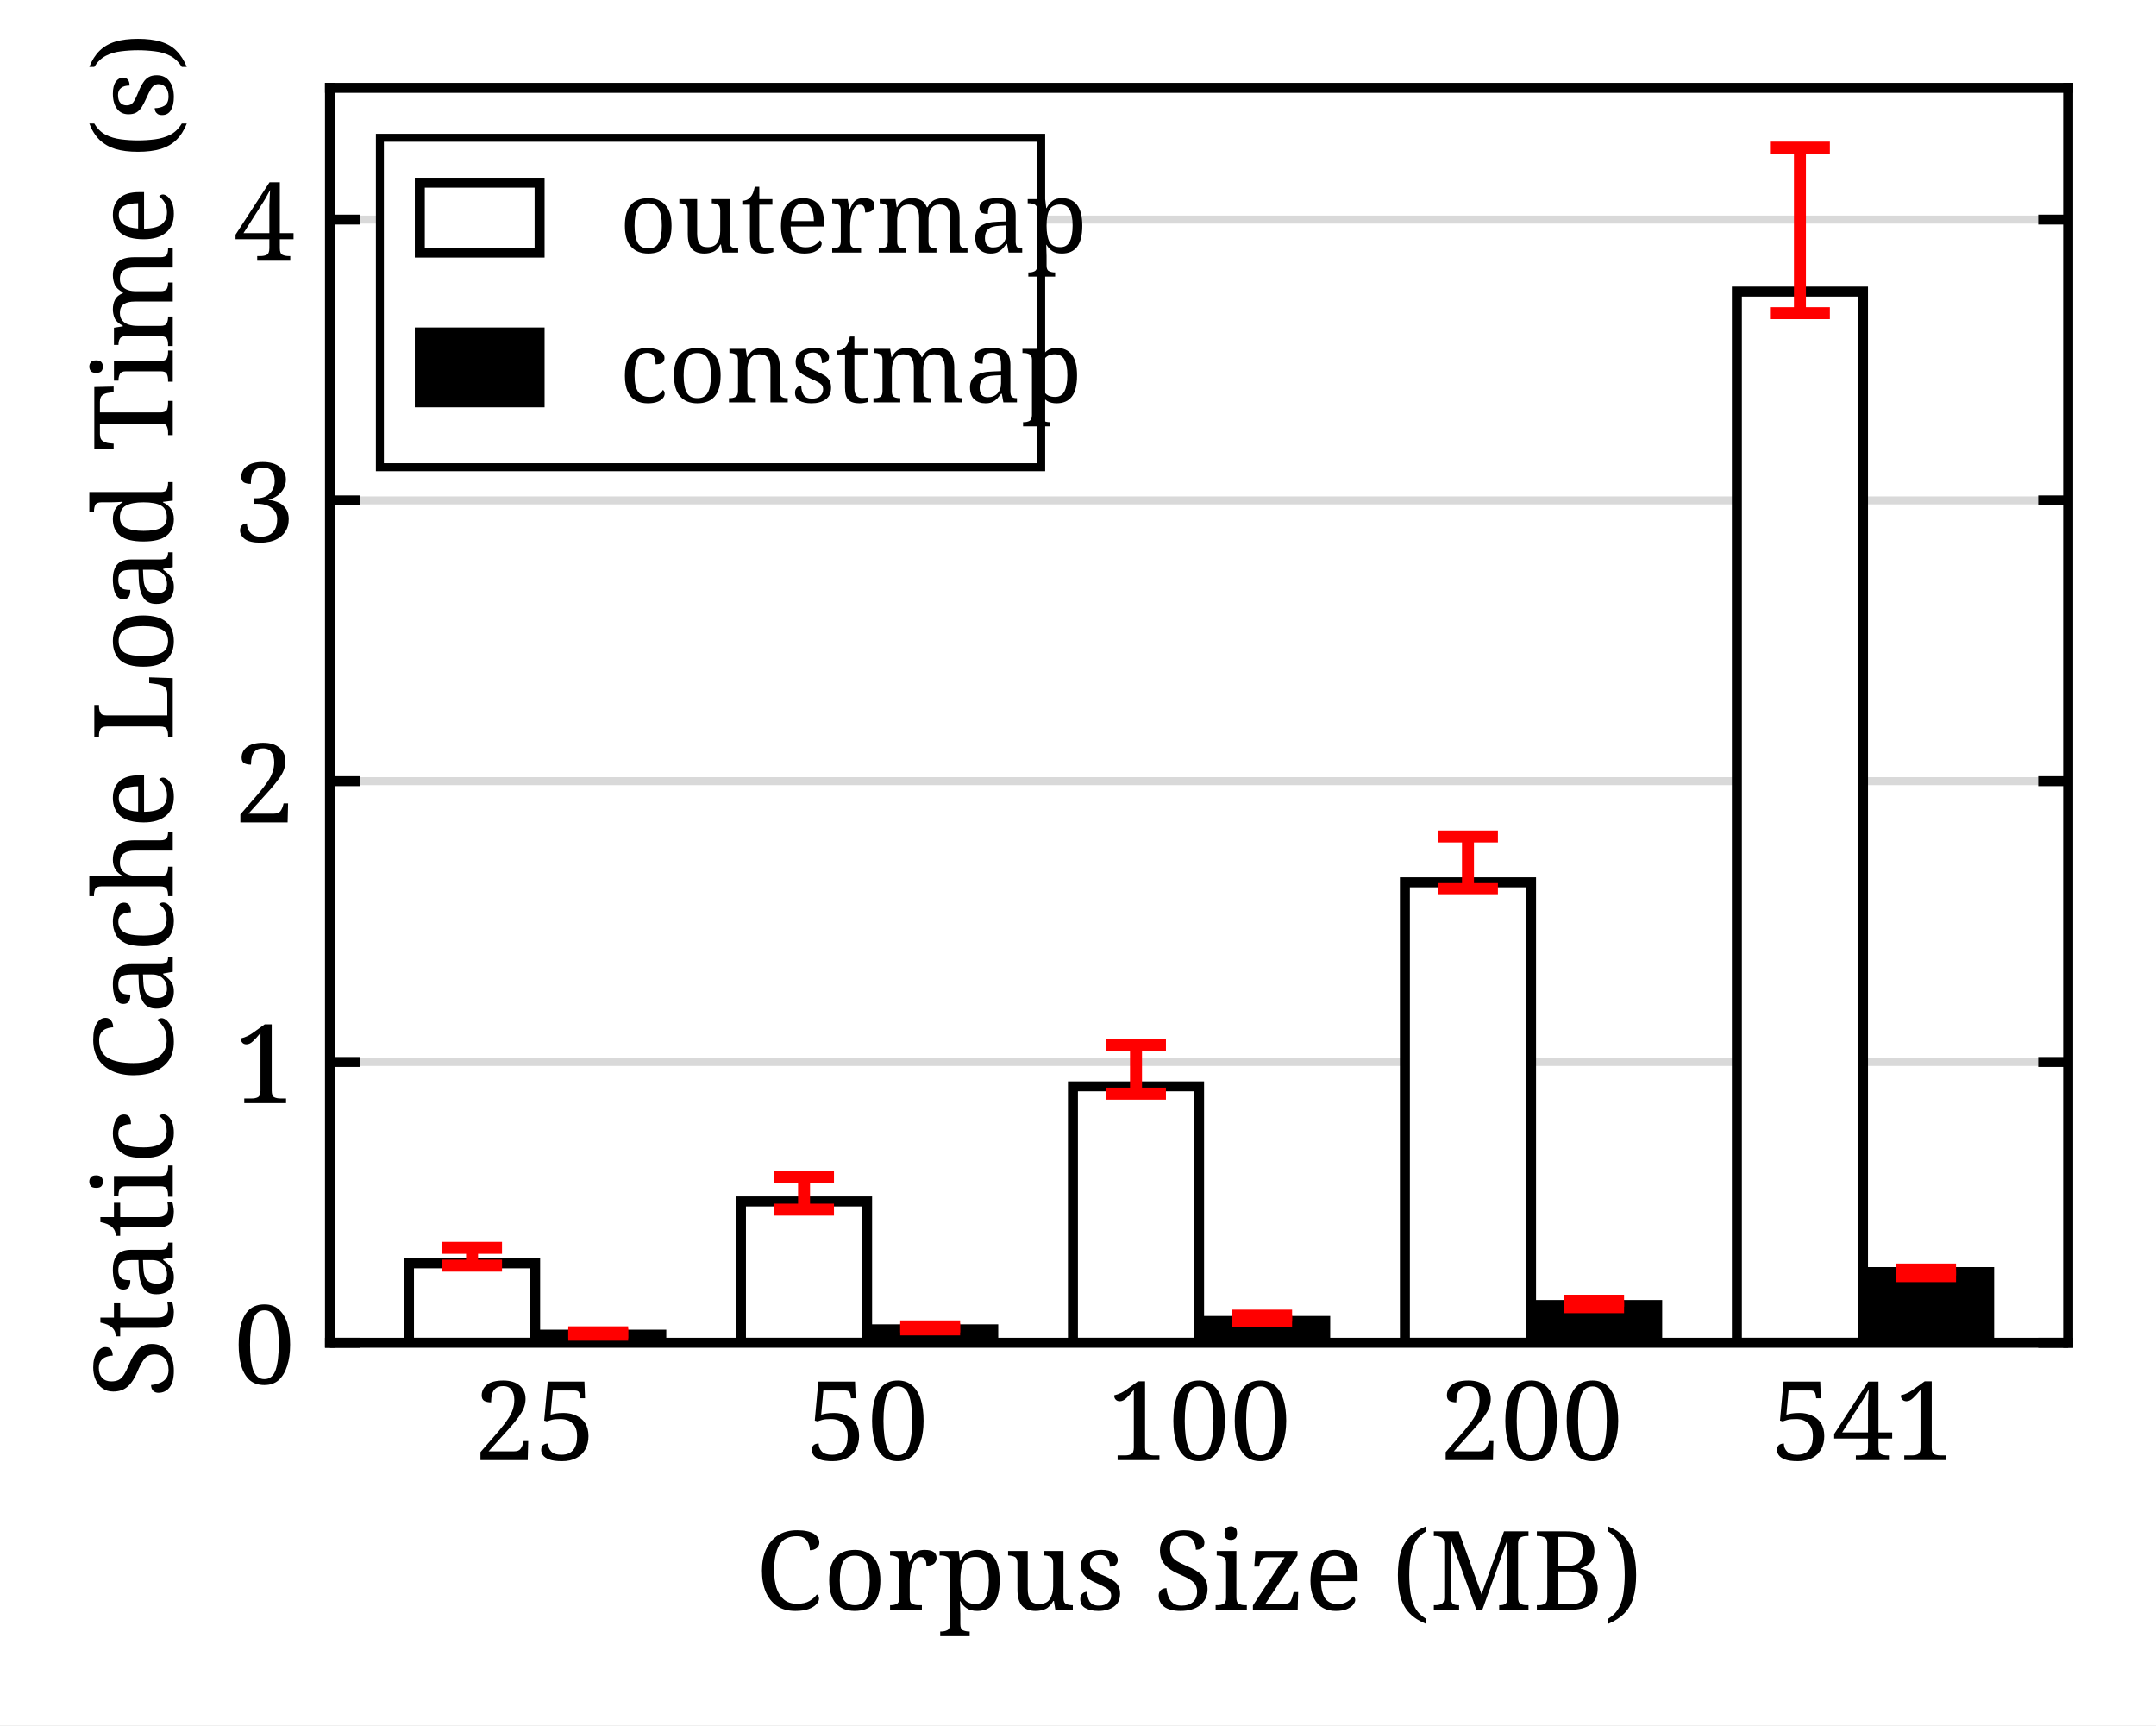
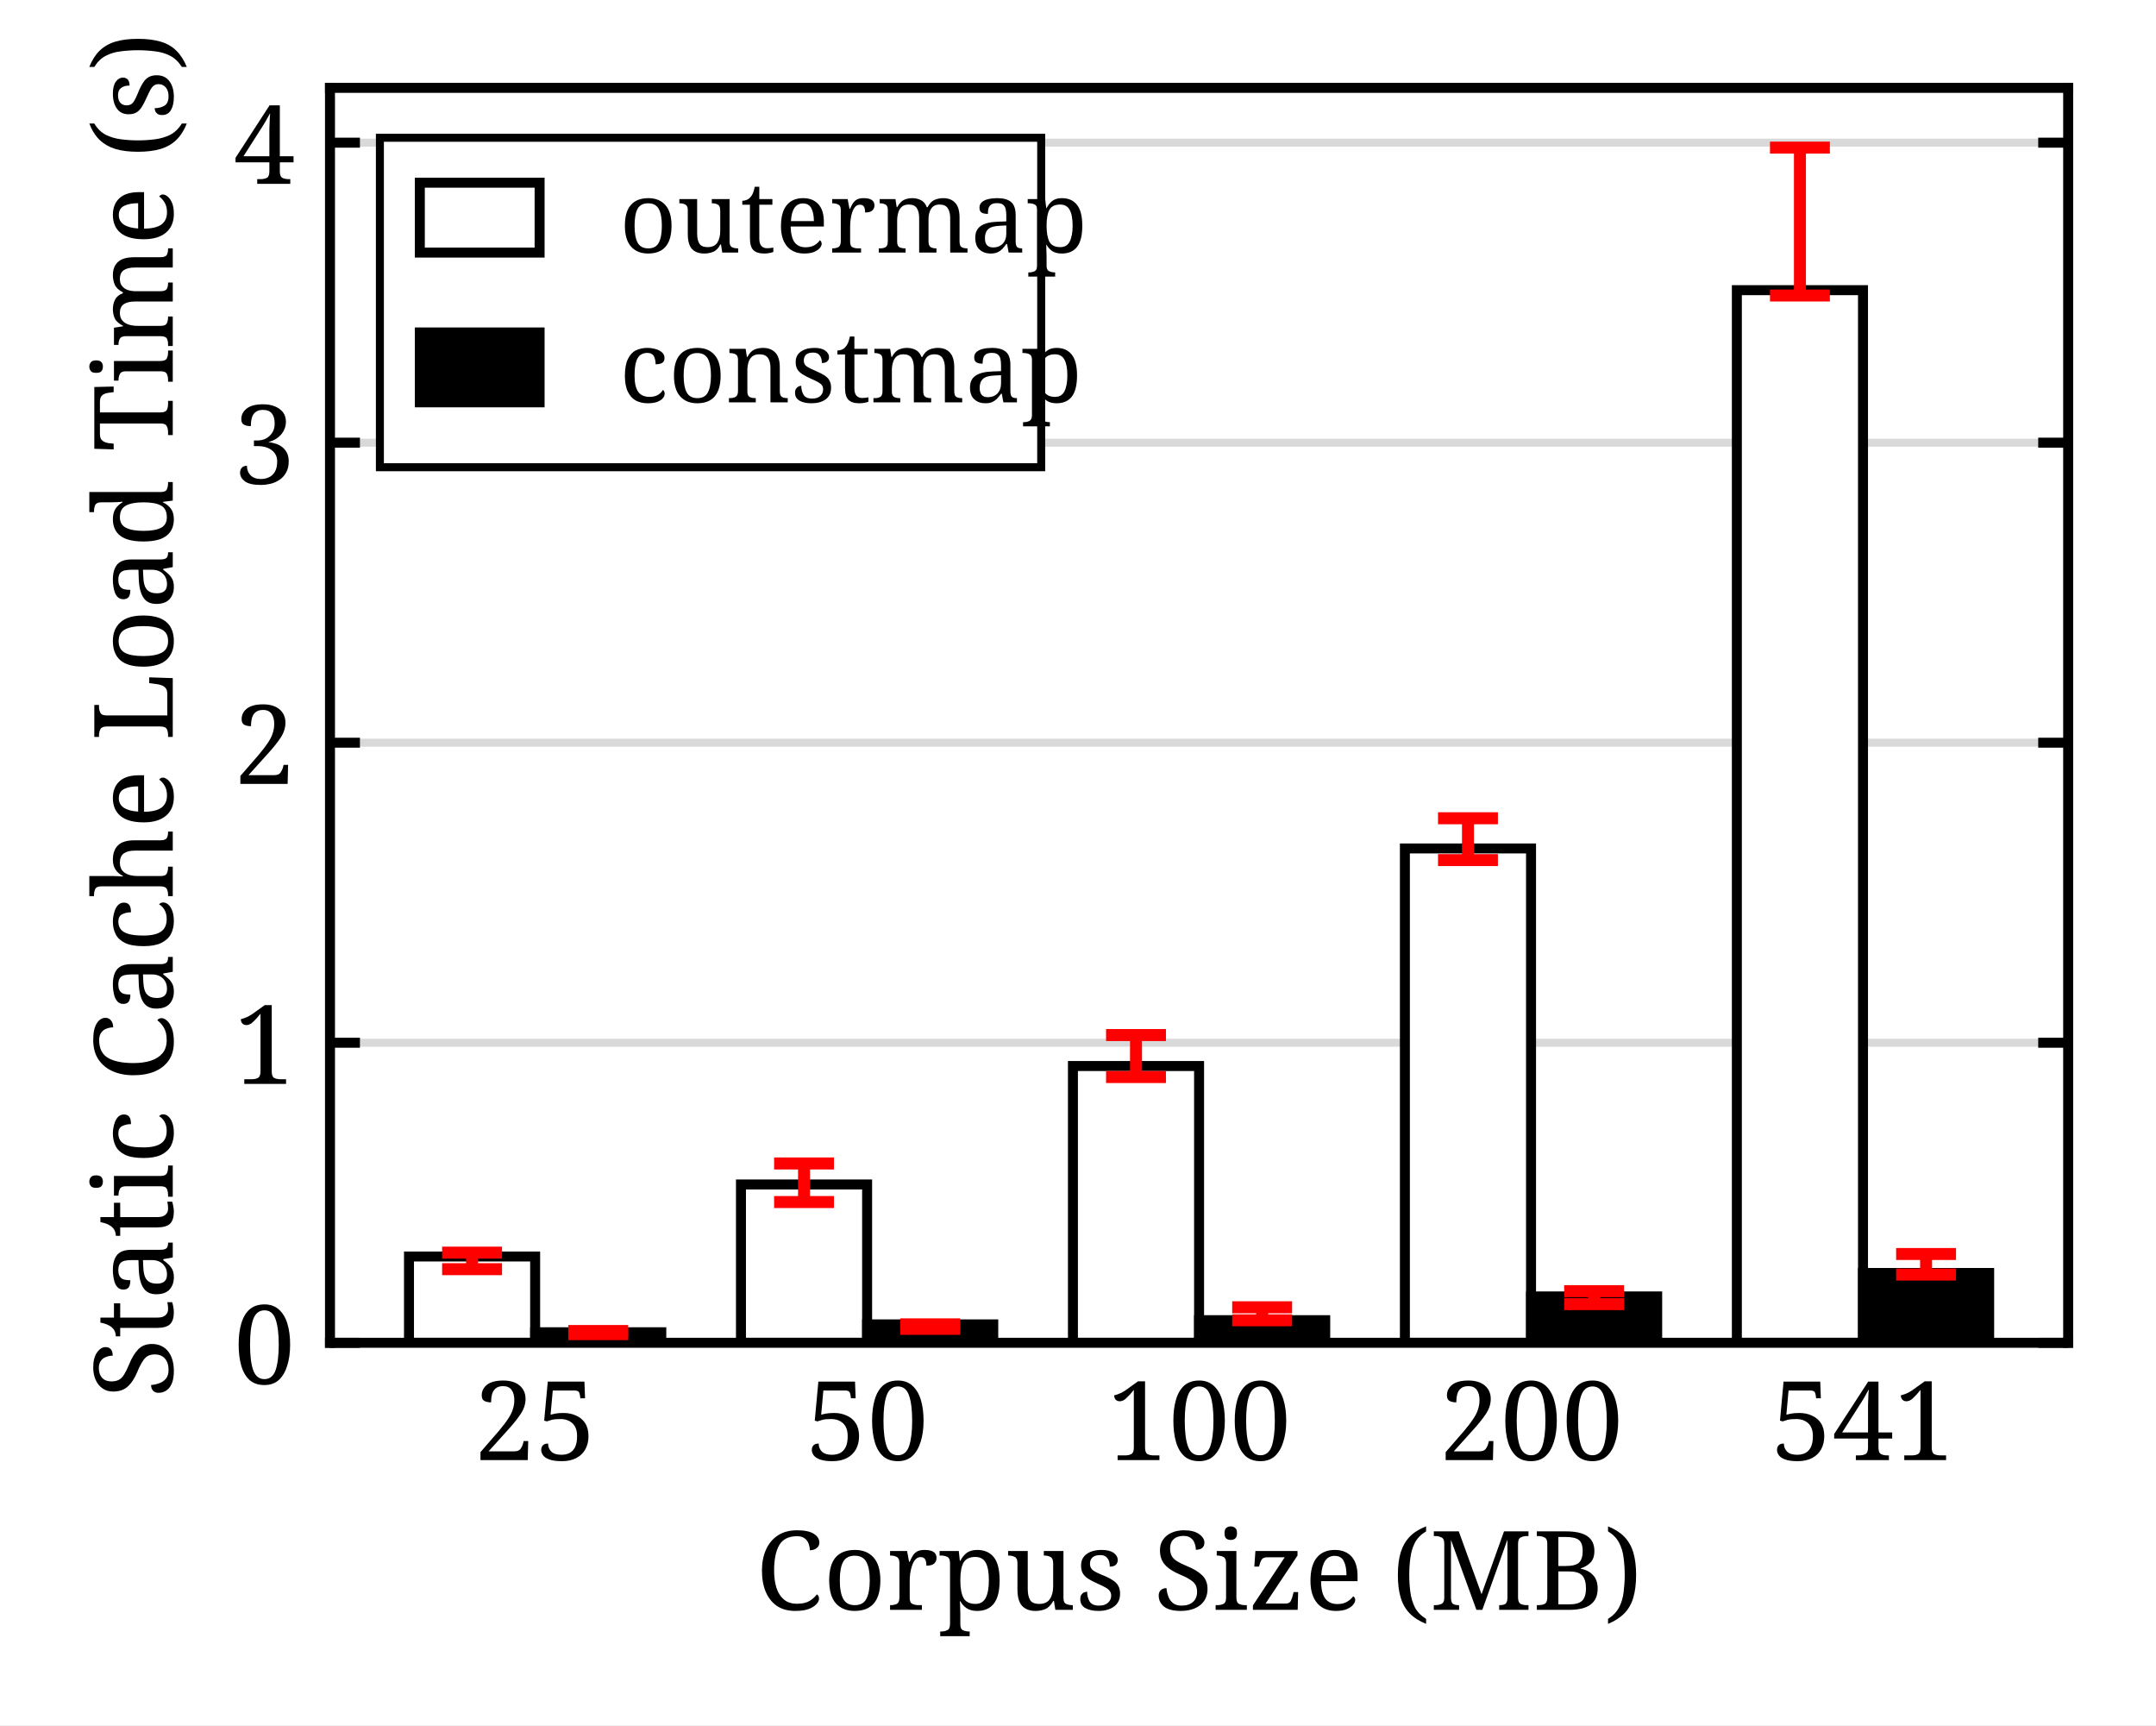
<svg xmlns="http://www.w3.org/2000/svg" xmlns:xlink="http://www.w3.org/1999/xlink" width="216pt" height="172.8pt" viewBox="0 0 216 172.8" version="1.1">
  <defs>
    <style type="text/css">*{stroke-linejoin: round; stroke-linecap: butt}</style>
  </defs>
  <g id="figure_1">
    <g id="patch_1">
      <path d="M 0 172.8  L 216 172.8  L 216 0  L 0 0  z " style="fill: #ffffff" />
    </g>
    <g id="axes_1">
      <g id="patch_2">
        <path d="M 33.06 134.5  L 207.2 134.5  L 207.2 8.8  L 33.06 8.8  z " style="fill: #ffffff" />
      </g>
      <g id="matplotlib.axis_1">
        <g id="xtick_1">
          <g id="text_1">
            <text style="font-size: 11px; font-family: 'STIXGeneral', serif; text-anchor: middle" x="53.614" y="146.25" transform="rotate(-0 53.61357 146.25)">25</text>
          </g>
        </g>
        <g id="xtick_2">
          <g id="text_2">
            <text style="font-size: 11px; font-family: 'STIXGeneral', serif; text-anchor: middle" x="86.872" y="146.25" transform="rotate(-0 86.87179 146.25)">50</text>
          </g>
        </g>
        <g id="xtick_3">
          <g id="text_3">
            <text style="font-size: 11px; font-family: 'STIXGeneral', serif; text-anchor: middle" x="120.13" y="146.25" transform="rotate(-0 120.13 146.25)">100</text>
          </g>
        </g>
        <g id="xtick_4">
          <g id="text_4">
            <text style="font-size: 11px; font-family: 'STIXGeneral', serif; text-anchor: middle" x="153.388" y="146.25" transform="rotate(-0 153.3882 146.25)">200</text>
          </g>
        </g>
        <g id="xtick_5">
          <g id="text_5">
            <text style="font-size: 11px; font-family: 'STIXGeneral', serif; text-anchor: middle" x="186.646" y="146.25" transform="rotate(-0 186.6464 146.25)">541</text>
          </g>
        </g>
        <g id="text_6">
          <text style="font-size: 11px; font-family: 'STIXGeneral', serif; text-anchor: middle" x="120.13" y="161.25" transform="rotate(-0 120.13 161.25)">Corpus Size (MB)</text>
        </g>
      </g>
      <g id="matplotlib.axis_2">
        <g id="ytick_1">
          <g id="line2d_1">
            <path d="M 33.06 134.5  L 207.2 134.5  " clip-path="url(#p39744489fa)" style="fill: none; stroke: #d9d9d9; stroke-width: 0.8; stroke-linecap: square" />
          </g>
          <g id="line2d_2">
            <defs>
              <path id="mdae82fceea" d="M 0 0  L 3 0  " style="stroke: #000000" />
            </defs>
            <g>
              <use xlink:href="#mdae82fceea" x="33.06" y="134.5" style="stroke: #000000" />
            </g>
          </g>
          <g id="line2d_3">
            <defs>
              <path id="m9e3574b6be" d="M 0 0  L -3 0  " style="stroke: #000000" />
            </defs>
            <g>
              <use xlink:href="#m9e3574b6be" x="207.2" y="134.5" style="stroke: #000000" />
            </g>
          </g>
          <g id="text_7">
            <text style="font-size: 11px; font-family: 'STIXGeneral', serif; text-anchor: end" x="29.56" y="138.625" transform="rotate(-0 29.56 138.625)">0</text>
          </g>
        </g>
        <g id="ytick_2">
          <g id="line2d_4">
-             <path d="M 33.06 106.374  L 207.2 106.374  " clip-path="url(#p39744489fa)" style="fill: none; stroke: #d9d9d9; stroke-width: 0.8; stroke-linecap: square" />
+             <path d="M 33.06 104.447  L 207.2 104.447  " clip-path="url(#p39744489fa)" style="fill: none; stroke: #d9d9d9; stroke-width: 0.8; stroke-linecap: square" />
          </g>
          <g id="line2d_5">
            <g>
-               <use xlink:href="#mdae82fceea" x="33.06" y="106.374" style="stroke: #000000" />
+               <use xlink:href="#mdae82fceea" x="33.06" y="104.447" style="stroke: #000000" />
            </g>
          </g>
          <g id="line2d_6">
            <g>
-               <use xlink:href="#m9e3574b6be" x="207.2" y="106.374" style="stroke: #000000" />
+               <use xlink:href="#m9e3574b6be" x="207.2" y="104.447" style="stroke: #000000" />
            </g>
          </g>
          <g id="text_8">
-             <text style="font-size: 11px; font-family: 'STIXGeneral', serif; text-anchor: end" x="29.56" y="110.499" transform="rotate(-0 29.56 110.4986)">1</text>
+             <text style="font-size: 11px; font-family: 'STIXGeneral', serif; text-anchor: end" x="29.56" y="108.572" transform="rotate(-0 29.56 108.5722)">1</text>
          </g>
        </g>
        <g id="ytick_3">
          <g id="line2d_7">
-             <path d="M 33.06 78.247  L 207.2 78.247  " clip-path="url(#p39744489fa)" style="fill: none; stroke: #d9d9d9; stroke-width: 0.8; stroke-linecap: square" />
+             <path d="M 33.06 74.394  L 207.2 74.394  " clip-path="url(#p39744489fa)" style="fill: none; stroke: #d9d9d9; stroke-width: 0.8; stroke-linecap: square" />
          </g>
          <g id="line2d_8">
            <g>
-               <use xlink:href="#mdae82fceea" x="33.06" y="78.247" style="stroke: #000000" />
+               <use xlink:href="#mdae82fceea" x="33.06" y="74.394" style="stroke: #000000" />
            </g>
          </g>
          <g id="line2d_9">
            <g>
-               <use xlink:href="#m9e3574b6be" x="207.2" y="78.247" style="stroke: #000000" />
+               <use xlink:href="#m9e3574b6be" x="207.2" y="74.394" style="stroke: #000000" />
            </g>
          </g>
          <g id="text_9">
-             <text style="font-size: 11px; font-family: 'STIXGeneral', serif; text-anchor: end" x="29.56" y="82.372" transform="rotate(-0 29.56 82.37225)">2</text>
+             <text style="font-size: 11px; font-family: 'STIXGeneral', serif; text-anchor: end" x="29.56" y="78.519" transform="rotate(-0 29.56 78.51932)">2</text>
          </g>
        </g>
        <g id="ytick_4">
          <g id="line2d_10">
-             <path d="M 33.06 50.121  L 207.2 50.121  " clip-path="url(#p39744489fa)" style="fill: none; stroke: #d9d9d9; stroke-width: 0.8; stroke-linecap: square" />
+             <path d="M 33.06 44.341  L 207.2 44.341  " clip-path="url(#p39744489fa)" style="fill: none; stroke: #d9d9d9; stroke-width: 0.8; stroke-linecap: square" />
          </g>
          <g id="line2d_11">
            <g>
-               <use xlink:href="#mdae82fceea" x="33.06" y="50.121" style="stroke: #000000" />
+               <use xlink:href="#mdae82fceea" x="33.06" y="44.341" style="stroke: #000000" />
            </g>
          </g>
          <g id="line2d_12">
            <g>
-               <use xlink:href="#m9e3574b6be" x="207.2" y="50.121" style="stroke: #000000" />
+               <use xlink:href="#m9e3574b6be" x="207.2" y="44.341" style="stroke: #000000" />
            </g>
          </g>
          <g id="text_10">
-             <text style="font-size: 11px; font-family: 'STIXGeneral', serif; text-anchor: end" x="29.56" y="54.246" transform="rotate(-0 29.56 54.24588)">3</text>
+             <text style="font-size: 11px; font-family: 'STIXGeneral', serif; text-anchor: end" x="29.56" y="48.466" transform="rotate(-0 29.56 48.46648)">3</text>
          </g>
        </g>
        <g id="ytick_5">
          <g id="line2d_13">
-             <path d="M 33.06 21.995  L 207.2 21.995  " clip-path="url(#p39744489fa)" style="fill: none; stroke: #d9d9d9; stroke-width: 0.8; stroke-linecap: square" />
+             <path d="M 33.06 14.289  L 207.2 14.289  " clip-path="url(#p39744489fa)" style="fill: none; stroke: #d9d9d9; stroke-width: 0.8; stroke-linecap: square" />
          </g>
          <g id="line2d_14">
            <g>
-               <use xlink:href="#mdae82fceea" x="33.06" y="21.995" style="stroke: #000000" />
+               <use xlink:href="#mdae82fceea" x="33.06" y="14.289" style="stroke: #000000" />
            </g>
          </g>
          <g id="line2d_15">
            <g>
-               <use xlink:href="#m9e3574b6be" x="207.2" y="21.995" style="stroke: #000000" />
+               <use xlink:href="#m9e3574b6be" x="207.2" y="14.289" style="stroke: #000000" />
            </g>
          </g>
          <g id="text_11">
-             <text style="font-size: 11px; font-family: 'STIXGeneral', serif; text-anchor: end" x="29.56" y="26.12" transform="rotate(-0 29.56 26.1195)">4</text>
+             <text style="font-size: 11px; font-family: 'STIXGeneral', serif; text-anchor: end" x="29.56" y="18.414" transform="rotate(-0 29.56 18.41364)">4</text>
          </g>
        </g>
        <g id="text_12">
          <text style="font-size: 11px; font-family: 'STIXGeneral', serif; text-anchor: middle" x="17.31" y="71.65" transform="rotate(-90 17.31 71.65)">Static Cache Load Time (s)</text>
        </g>
      </g>
      <g id="patch_3">
-         <path d="M 40.975 134.5  L 53.614 134.5  L 53.614 126.541  L 40.975 126.541  z " clip-path="url(#p39744489fa)" style="fill: #ffffff; stroke: #000000; stroke-linejoin: miter" />
+         <path d="M 40.975 134.5  L 53.614 134.5  L 53.614 125.859  L 40.975 125.859  z " clip-path="url(#p39744489fa)" style="fill: #ffffff; stroke: #000000; stroke-linejoin: miter" />
      </g>
      <g id="patch_4">
-         <path d="M 74.234 134.5  L 86.872 134.5  L 86.872 120.344  L 74.234 120.344  z " clip-path="url(#p39744489fa)" style="fill: #ffffff; stroke: #000000; stroke-linejoin: miter" />
+         <path d="M 74.234 134.5  L 86.872 134.5  L 86.872 118.645  L 74.234 118.645  z " clip-path="url(#p39744489fa)" style="fill: #ffffff; stroke: #000000; stroke-linejoin: miter" />
      </g>
      <g id="patch_5">
-         <path d="M 107.492 134.5  L 120.13 134.5  L 120.13 108.815  L 107.492 108.815  z " clip-path="url(#p39744489fa)" style="fill: #ffffff; stroke: #000000; stroke-linejoin: miter" />
+         <path d="M 107.492 134.5  L 120.13 134.5  L 120.13 106.78  L 107.492 106.78  z " clip-path="url(#p39744489fa)" style="fill: #ffffff; stroke: #000000; stroke-linejoin: miter" />
      </g>
      <g id="patch_6">
-         <path d="M 140.75 134.5  L 153.388 134.5  L 153.388 88.377  L 140.75 88.377  z " clip-path="url(#p39744489fa)" style="fill: #ffffff; stroke: #000000; stroke-linejoin: miter" />
+         <path d="M 140.75 134.5  L 153.388 134.5  L 153.388 84.987  L 140.75 84.987  z " clip-path="url(#p39744489fa)" style="fill: #ffffff; stroke: #000000; stroke-linejoin: miter" />
      </g>
      <g id="patch_7">
-         <path d="M 174.008 134.5  L 186.646 134.5  L 186.646 29.208  L 174.008 29.208  z " clip-path="url(#p39744489fa)" style="fill: #ffffff; stroke: #000000; stroke-linejoin: miter" />
+         <path d="M 174.008 134.5  L 186.646 134.5  L 186.646 29.066  L 174.008 29.066  z " clip-path="url(#p39744489fa)" style="fill: #ffffff; stroke: #000000; stroke-linejoin: miter" />
      </g>
      <g id="patch_8">
-         <path d="M 53.614 134.5  L 66.252 134.5  L 66.252 133.688  L 53.614 133.688  z " clip-path="url(#p39744489fa)" style="stroke: #000000; stroke-linejoin: miter" />
+         <path d="M 53.614 134.5  L 66.252 134.5  L 66.252 133.444  L 53.614 133.444  z " clip-path="url(#p39744489fa)" style="stroke: #000000; stroke-linejoin: miter" />
      </g>
      <g id="patch_9">
-         <path d="M 86.872 134.5  L 99.51 134.5  L 99.51 133.153  L 86.872 133.153  z " clip-path="url(#p39744489fa)" style="stroke: #000000; stroke-linejoin: miter" />
+         <path d="M 86.872 134.5  L 99.51 134.5  L 99.51 132.657  L 86.872 132.657  z " clip-path="url(#p39744489fa)" style="stroke: #000000; stroke-linejoin: miter" />
      </g>
      <g id="patch_10">
-         <path d="M 120.13 134.5  L 132.768 134.5  L 132.768 132.315  L 120.13 132.315  z " clip-path="url(#p39744489fa)" style="stroke: #000000; stroke-linejoin: miter" />
+         <path d="M 120.13 134.5  L 132.768 134.5  L 132.768 132.236  L 120.13 132.236  z " clip-path="url(#p39744489fa)" style="stroke: #000000; stroke-linejoin: miter" />
      </g>
      <g id="patch_11">
-         <path d="M 153.388 134.5  L 166.026 134.5  L 166.026 130.715  L 153.388 130.715  z " clip-path="url(#p39744489fa)" style="stroke: #000000; stroke-linejoin: miter" />
+         <path d="M 153.388 134.5  L 166.026 134.5  L 166.026 129.858  L 153.388 129.858  z " clip-path="url(#p39744489fa)" style="stroke: #000000; stroke-linejoin: miter" />
      </g>
      <g id="patch_12">
-         <path d="M 186.646 134.5  L 199.285 134.5  L 199.285 127.42  L 186.646 127.42  z " clip-path="url(#p39744489fa)" style="stroke: #000000; stroke-linejoin: miter" />
+         <path d="M 186.646 134.5  L 199.285 134.5  L 199.285 127.505  L 186.646 127.505  z " clip-path="url(#p39744489fa)" style="stroke: #000000; stroke-linejoin: miter" />
      </g>
      <g id="patch_13">
        <path d="M 33.06 134.5  L 33.06 8.8  " style="fill: none; stroke: #000000; stroke-linejoin: miter; stroke-linecap: square" />
      </g>
      <g id="patch_14">
        <path d="M 207.2 134.5  L 207.2 8.8  " style="fill: none; stroke: #000000; stroke-linejoin: miter; stroke-linecap: square" />
      </g>
      <g id="patch_15">
        <path d="M 33.06 134.5  L 207.2 134.5  " style="fill: none; stroke: #000000; stroke-linejoin: miter; stroke-linecap: square" />
      </g>
      <g id="patch_16">
        <path d="M 33.06 8.8  L 207.2 8.8  " style="fill: none; stroke: #000000; stroke-linejoin: miter; stroke-linecap: square" />
      </g>
      <g id="LineCollection_1">
-         <path d="M 47.295 126.779  L 47.295 124.992  " clip-path="url(#p39744489fa)" style="fill: none; stroke: #ff0000; stroke-width: 1.2" />
-         <path d="M 80.553 121.168  L 80.553 117.891  " clip-path="url(#p39744489fa)" style="fill: none; stroke: #ff0000; stroke-width: 1.2" />
-         <path d="M 113.811 109.547  L 113.811 104.637  " clip-path="url(#p39744489fa)" style="fill: none; stroke: #ff0000; stroke-width: 1.2" />
-         <path d="M 147.069 89.055  L 147.069 83.785  " clip-path="url(#p39744489fa)" style="fill: none; stroke: #ff0000; stroke-width: 1.2" />
-         <path d="M 180.327 31.368  L 180.327 14.786  " clip-path="url(#p39744489fa)" style="fill: none; stroke: #ff0000; stroke-width: 1.2" />
+         <path d="M 47.295 127.128  L 47.295 125.469  " clip-path="url(#p39744489fa)" style="fill: none; stroke: #ff0000; stroke-width: 1.2" />
+         <path d="M 80.553 120.403  L 80.553 116.539  " clip-path="url(#p39744489fa)" style="fill: none; stroke: #ff0000; stroke-width: 1.2" />
+         <path d="M 113.811 107.883  L 113.811 103.678  " clip-path="url(#p39744489fa)" style="fill: none; stroke: #ff0000; stroke-width: 1.2" />
+         <path d="M 147.069 86.153  L 147.069 81.963  " clip-path="url(#p39744489fa)" style="fill: none; stroke: #ff0000; stroke-width: 1.2" />
+         <path d="M 180.327 29.599  L 180.327 14.786  " clip-path="url(#p39744489fa)" style="fill: none; stroke: #ff0000; stroke-width: 1.2" />
      </g>
      <g id="line2d_16">
        <defs>
          <path id="m49be664565" d="M 3 0  L -3 -0  " style="stroke: #ff0000; stroke-width: 1.2" />
        </defs>
        <g clip-path="url(#p39744489fa)">
-           <use xlink:href="#m49be664565" x="47.295" y="126.779" style="fill: #1f77b4; stroke: #ff0000; stroke-width: 1.2" />
-           <use xlink:href="#m49be664565" x="80.553" y="121.168" style="fill: #1f77b4; stroke: #ff0000; stroke-width: 1.2" />
-           <use xlink:href="#m49be664565" x="113.811" y="109.547" style="fill: #1f77b4; stroke: #ff0000; stroke-width: 1.2" />
-           <use xlink:href="#m49be664565" x="147.069" y="89.055" style="fill: #1f77b4; stroke: #ff0000; stroke-width: 1.2" />
-           <use xlink:href="#m49be664565" x="180.327" y="31.368" style="fill: #1f77b4; stroke: #ff0000; stroke-width: 1.2" />
+           <use xlink:href="#m49be664565" x="47.295" y="127.128" style="fill: #1f77b4; stroke: #ff0000; stroke-width: 1.2" />
+           <use xlink:href="#m49be664565" x="80.553" y="120.403" style="fill: #1f77b4; stroke: #ff0000; stroke-width: 1.2" />
+           <use xlink:href="#m49be664565" x="113.811" y="107.883" style="fill: #1f77b4; stroke: #ff0000; stroke-width: 1.2" />
+           <use xlink:href="#m49be664565" x="147.069" y="86.153" style="fill: #1f77b4; stroke: #ff0000; stroke-width: 1.2" />
+           <use xlink:href="#m49be664565" x="180.327" y="29.599" style="fill: #1f77b4; stroke: #ff0000; stroke-width: 1.2" />
        </g>
      </g>
      <g id="line2d_17">
        <g clip-path="url(#p39744489fa)">
-           <use xlink:href="#m49be664565" x="47.295" y="124.992" style="fill: #1f77b4; stroke: #ff0000; stroke-width: 1.2" />
-           <use xlink:href="#m49be664565" x="80.553" y="117.891" style="fill: #1f77b4; stroke: #ff0000; stroke-width: 1.2" />
-           <use xlink:href="#m49be664565" x="113.811" y="104.637" style="fill: #1f77b4; stroke: #ff0000; stroke-width: 1.2" />
-           <use xlink:href="#m49be664565" x="147.069" y="83.785" style="fill: #1f77b4; stroke: #ff0000; stroke-width: 1.2" />
+           <use xlink:href="#m49be664565" x="47.295" y="125.469" style="fill: #1f77b4; stroke: #ff0000; stroke-width: 1.2" />
+           <use xlink:href="#m49be664565" x="80.553" y="116.539" style="fill: #1f77b4; stroke: #ff0000; stroke-width: 1.2" />
+           <use xlink:href="#m49be664565" x="113.811" y="103.678" style="fill: #1f77b4; stroke: #ff0000; stroke-width: 1.2" />
+           <use xlink:href="#m49be664565" x="147.069" y="81.963" style="fill: #1f77b4; stroke: #ff0000; stroke-width: 1.2" />
          <use xlink:href="#m49be664565" x="180.327" y="14.786" style="fill: #1f77b4; stroke: #ff0000; stroke-width: 1.2" />
        </g>
      </g>
      <g id="LineCollection_2">
-         <path d="M 59.933 133.693  L 59.933 133.457  " clip-path="url(#p39744489fa)" style="fill: none; stroke: #ff0000; stroke-width: 1.2" />
-         <path d="M 93.191 133.164  L 93.191 132.864  " clip-path="url(#p39744489fa)" style="fill: none; stroke: #ff0000; stroke-width: 1.2" />
-         <path d="M 126.449 132.36  L 126.449 131.782  " clip-path="url(#p39744489fa)" style="fill: none; stroke: #ff0000; stroke-width: 1.2" />
-         <path d="M 159.707 130.938  L 159.707 130.287  " clip-path="url(#p39744489fa)" style="fill: none; stroke: #ff0000; stroke-width: 1.2" />
-         <path d="M 192.965 127.826  L 192.965 127.163  " clip-path="url(#p39744489fa)" style="fill: none; stroke: #ff0000; stroke-width: 1.2" />
+         <path d="M 59.933 133.636  L 59.933 133.322  " clip-path="url(#p39744489fa)" style="fill: none; stroke: #ff0000; stroke-width: 1.2" />
+         <path d="M 93.191 133.108  L 93.191 132.654  " clip-path="url(#p39744489fa)" style="fill: none; stroke: #ff0000; stroke-width: 1.2" />
+         <path d="M 126.449 132.249  L 126.449 130.945  " clip-path="url(#p39744489fa)" style="fill: none; stroke: #ff0000; stroke-width: 1.2" />
+         <path d="M 159.707 130.629  L 159.707 129.333  " clip-path="url(#p39744489fa)" style="fill: none; stroke: #ff0000; stroke-width: 1.2" />
+         <path d="M 192.965 127.668  L 192.965 125.609  " clip-path="url(#p39744489fa)" style="fill: none; stroke: #ff0000; stroke-width: 1.2" />
      </g>
      <g id="line2d_18">
        <defs>
          <path id="m3f663b1e8a" d="M 3 0  L -3 -0  " style="stroke: #ff0000; stroke-width: 1.2" />
        </defs>
        <g clip-path="url(#p39744489fa)">
-           <use xlink:href="#m3f663b1e8a" x="59.933" y="133.693" style="fill: #ff7f0e; stroke: #ff0000; stroke-width: 1.2" />
-           <use xlink:href="#m3f663b1e8a" x="93.191" y="133.164" style="fill: #ff7f0e; stroke: #ff0000; stroke-width: 1.2" />
-           <use xlink:href="#m3f663b1e8a" x="126.449" y="132.36" style="fill: #ff7f0e; stroke: #ff0000; stroke-width: 1.2" />
-           <use xlink:href="#m3f663b1e8a" x="159.707" y="130.938" style="fill: #ff7f0e; stroke: #ff0000; stroke-width: 1.2" />
-           <use xlink:href="#m3f663b1e8a" x="192.965" y="127.826" style="fill: #ff7f0e; stroke: #ff0000; stroke-width: 1.2" />
+           <use xlink:href="#m3f663b1e8a" x="59.933" y="133.636" style="fill: #ff7f0e; stroke: #ff0000; stroke-width: 1.2" />
+           <use xlink:href="#m3f663b1e8a" x="93.191" y="133.108" style="fill: #ff7f0e; stroke: #ff0000; stroke-width: 1.2" />
+           <use xlink:href="#m3f663b1e8a" x="126.449" y="132.249" style="fill: #ff7f0e; stroke: #ff0000; stroke-width: 1.2" />
+           <use xlink:href="#m3f663b1e8a" x="159.707" y="130.629" style="fill: #ff7f0e; stroke: #ff0000; stroke-width: 1.2" />
+           <use xlink:href="#m3f663b1e8a" x="192.965" y="127.668" style="fill: #ff7f0e; stroke: #ff0000; stroke-width: 1.2" />
        </g>
      </g>
      <g id="line2d_19">
        <g clip-path="url(#p39744489fa)">
-           <use xlink:href="#m3f663b1e8a" x="59.933" y="133.457" style="fill: #ff7f0e; stroke: #ff0000; stroke-width: 1.2" />
-           <use xlink:href="#m3f663b1e8a" x="93.191" y="132.864" style="fill: #ff7f0e; stroke: #ff0000; stroke-width: 1.2" />
-           <use xlink:href="#m3f663b1e8a" x="126.449" y="131.782" style="fill: #ff7f0e; stroke: #ff0000; stroke-width: 1.2" />
-           <use xlink:href="#m3f663b1e8a" x="159.707" y="130.287" style="fill: #ff7f0e; stroke: #ff0000; stroke-width: 1.2" />
-           <use xlink:href="#m3f663b1e8a" x="192.965" y="127.163" style="fill: #ff7f0e; stroke: #ff0000; stroke-width: 1.2" />
+           <use xlink:href="#m3f663b1e8a" x="59.933" y="133.322" style="fill: #ff7f0e; stroke: #ff0000; stroke-width: 1.2" />
+           <use xlink:href="#m3f663b1e8a" x="93.191" y="132.654" style="fill: #ff7f0e; stroke: #ff0000; stroke-width: 1.2" />
+           <use xlink:href="#m3f663b1e8a" x="126.449" y="130.945" style="fill: #ff7f0e; stroke: #ff0000; stroke-width: 1.2" />
+           <use xlink:href="#m3f663b1e8a" x="159.707" y="129.333" style="fill: #ff7f0e; stroke: #ff0000; stroke-width: 1.2" />
+           <use xlink:href="#m3f663b1e8a" x="192.965" y="125.609" style="fill: #ff7f0e; stroke: #ff0000; stroke-width: 1.2" />
        </g>
      </g>
      <g id="line2d_20" />
      <g id="line2d_21" />
      <g id="legend_1">
        <g id="patch_17">
          <path d="M 38.06 46.8  L 104.312 46.8  L 104.312 13.8  L 38.06 13.8  z " style="fill: #ffffff; stroke: #000000; stroke-width: 0.8; stroke-linejoin: miter" />
        </g>
        <g id="patch_18">
          <path d="M 42.06 25.3  L 54.06 25.3  L 54.06 18.3  L 42.06 18.3  z " style="fill: #ffffff; stroke: #000000; stroke-linejoin: miter" />
        </g>
        <g id="text_13">
          <text style="font-size: 10px; font-family: 'STIXGeneral', serif; text-anchor: start" x="62.06" y="25.3" transform="rotate(-0 62.06 25.3)">outermap</text>
        </g>
        <g id="patch_19">
          <path d="M 42.06 40.3  L 54.06 40.3  L 54.06 33.3  L 42.06 33.3  z " style="stroke: #000000; stroke-linejoin: miter" />
        </g>
        <g id="text_14">
          <text style="font-size: 10px; font-family: 'STIXGeneral', serif; text-anchor: start" x="62.06" y="40.3" transform="rotate(-0 62.06 40.3)">constmap</text>
        </g>
      </g>
    </g>
  </g>
  <defs>
    <clipPath id="p39744489fa">
      <rect x="33.06" y="8.8" width="174.14" height="125.7" />
    </clipPath>
  </defs>
</svg>
